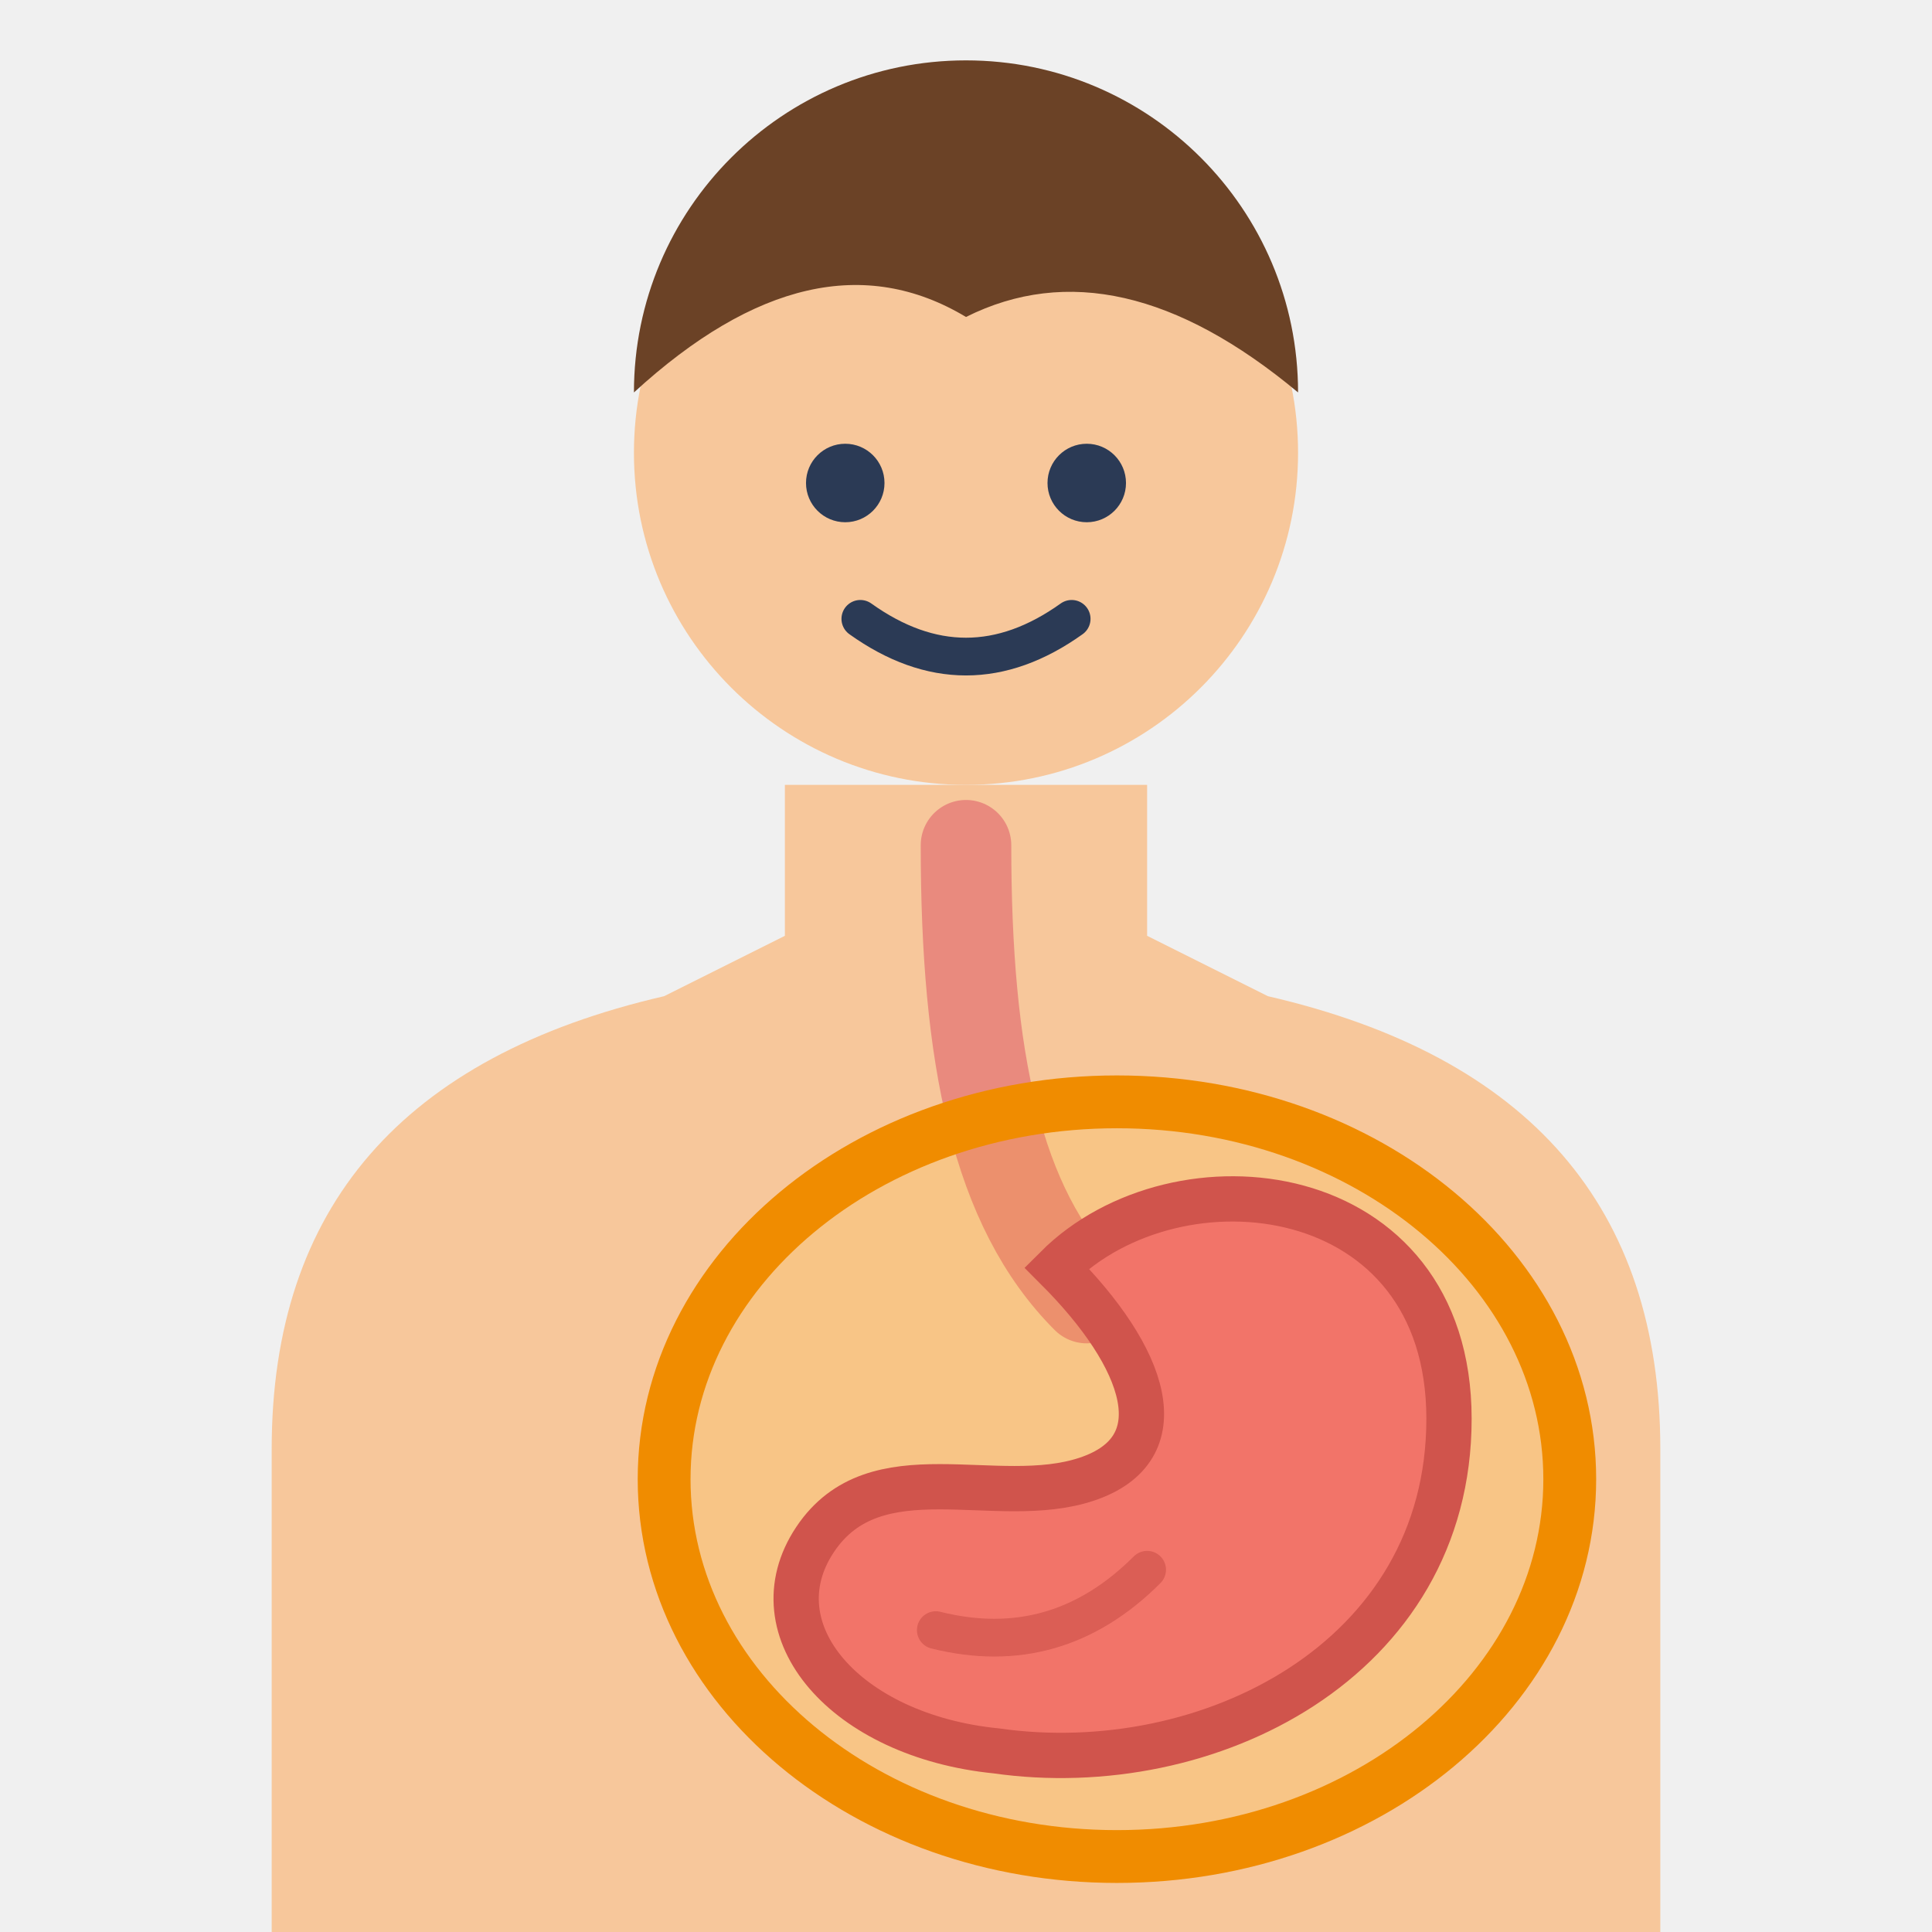
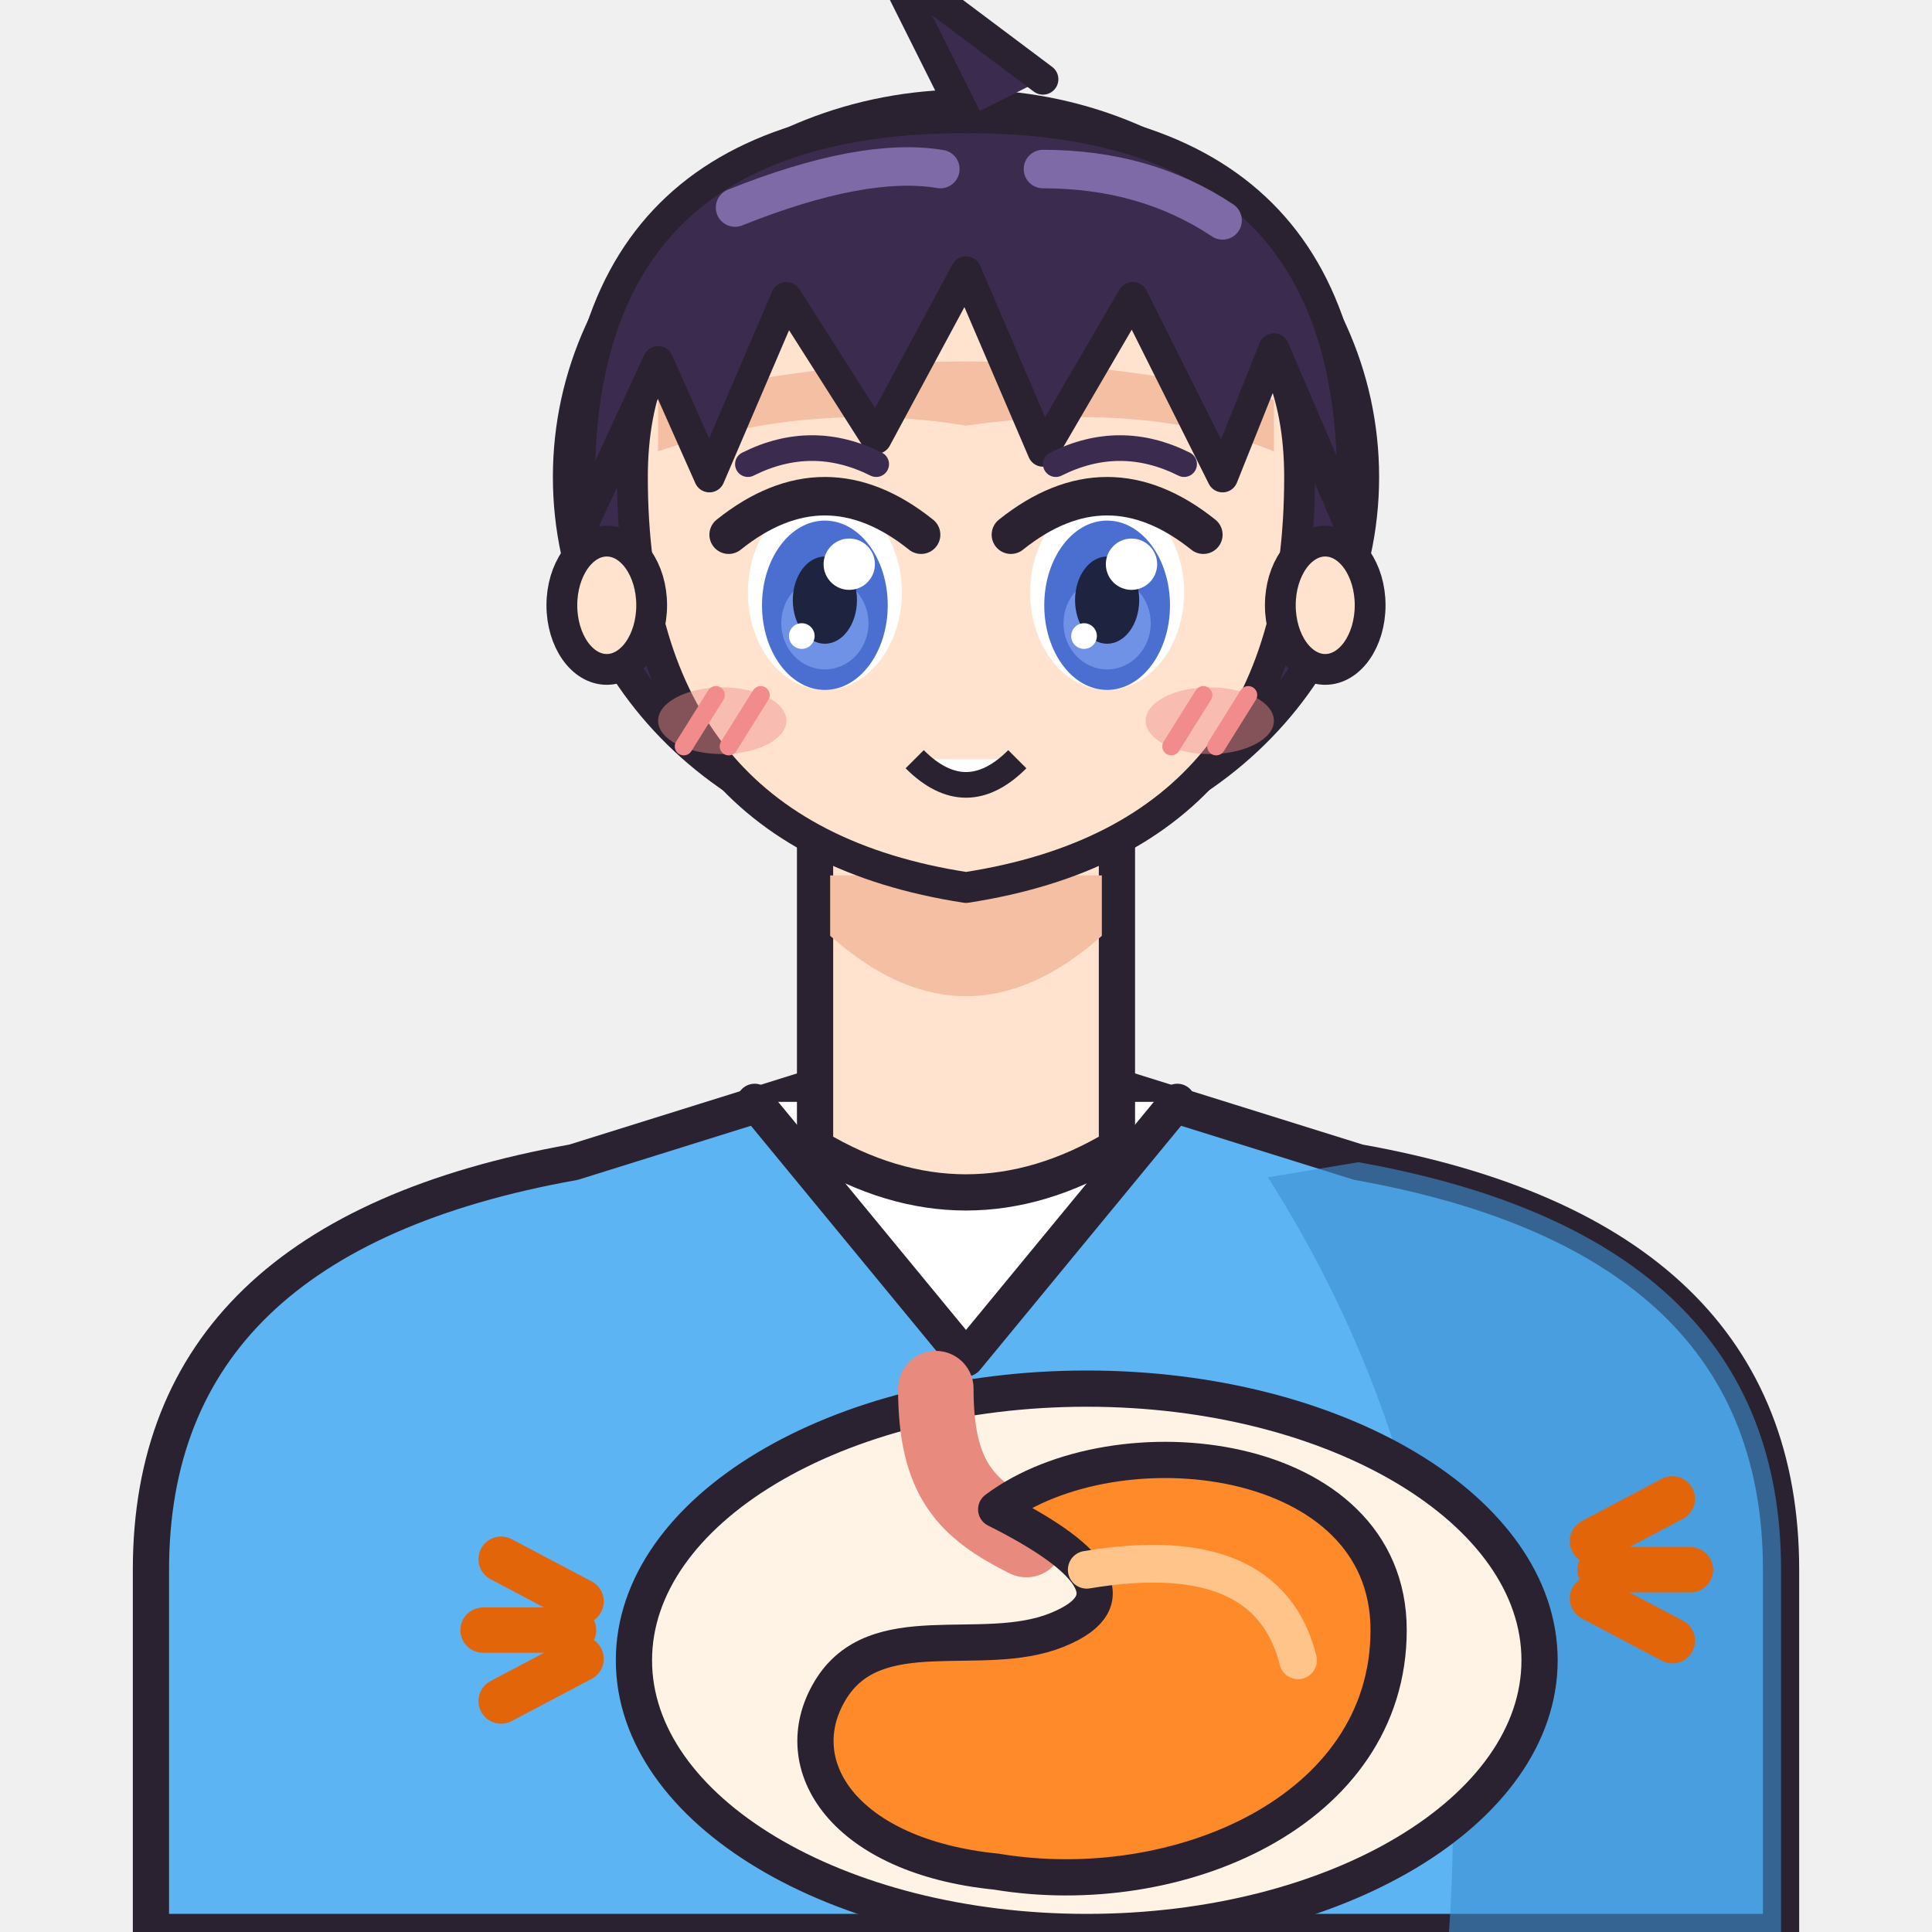
<svg xmlns="http://www.w3.org/2000/svg" viewBox="0 0 128 128" width="128" height="128">
-   <path d="M18,128 V96 Q18,72 44,66 L52,62 V52 H76 V62 L84,66 Q110,72 110,96 V128 Z" fill="#F7C79B" />
-   <circle cx="64" cy="30" r="22" fill="#F7C79B" />
-   <path d="M42,26 a22,22 0 0 1 44,0 q-12,-10 -22,-5 q-10,-6 -22,5 Z" fill="#6B4226" />
-   <circle cx="56" cy="32" r="2.6" fill="#2B3A55" />
-   <circle cx="72" cy="32" r="2.6" fill="#2B3A55" />
-   <path d="M57,41 q7,5 14,0" stroke="#2B3A55" stroke-width="2.5" fill="none" stroke-linecap="round" />
-   <path d="M64,56 C64,70 66,80 72,86" stroke="#E98A7E" stroke-width="6" fill="none" stroke-linecap="round" />
-   <path d="M70,84 C78,76 96,78 96,94 C96,110 80,118 66,116 C56,115 50,108 54,102 C58,96 66,100 72,98 C78,96 76,90 70,84 Z" fill="#F06A7A" stroke="#C94458" stroke-width="3" />
-   <path d="M62,108 q8,2 14,-4" stroke="#C94458" stroke-width="2.5" fill="none" stroke-linecap="round" opacity=".7" />
-   <ellipse cx="74" cy="98" rx="30" ry="25" fill="#FFB703" fill-opacity=".14" stroke="#F08C00" stroke-width="3.5" />
+   <path d="M10,128 V104 Q10,82 38,77 L54,72 H74 L90,77 Q118,82 118,104 V128 Z" fill="#5DB4F2" stroke="#2A2230" stroke-width="2.4" stroke-linejoin="round" stroke-linecap="round" />
+   <path d="M84,78 L90,77 Q118,82 118,104 V128 H96 Q98,100 84,78 Z" fill="#3C8FD3" opacity=".6" />
+   <path d="M50,73 L64,90 L78,73" fill="#FFFFFF" stroke="#2A2230" stroke-width="2.4" stroke-linejoin="round" stroke-linecap="round" />
+   <path d="M54,56 V76 Q64,82 74,76 V56 Z" fill="#FFE3CF" stroke="#2A2230" stroke-width="2.4" stroke-linejoin="round" stroke-linecap="round" />
+   <path d="M55,62 Q64,70 73,62 V58 H55 Z" fill="#F4BFA2" />
+   <g transform="translate(64,35) scale(0.85) translate(-64,-40)">
+     <ellipse cx="64" cy="36" rx="31" ry="29" fill="#3B2C4F" stroke="#2A2230" stroke-width="2.4" stroke-linejoin="round" stroke-linecap="round" />
+     <path d="M38,36 Q38,64 64,68 Q90,64 90,36 Q90,16 64,16 Q38,16 38,36 Z" fill="#FFE3CF" stroke="#2A2230" stroke-width="2.4" stroke-linejoin="round" stroke-linecap="round" />
+     <ellipse cx="36" cy="46" rx="3.5" ry="5" fill="#FFE3CF" stroke="#2A2230" stroke-width="2.4" stroke-linejoin="round" stroke-linecap="round" />
+     <ellipse cx="92" cy="46" rx="3.5" ry="5" fill="#FFE3CF" stroke="#2A2230" stroke-width="2.4" stroke-linejoin="round" stroke-linecap="round" />
+     <path d="M40,34 Q52,30 64,32 Q78,30 88,34 L88,30 Q64,24 40,30 Z" fill="#F4BFA2" />
+     <path d="M34,40 Q32,8 64,8 Q96,8 94,40 L88,26 L84,36 L77,22 L70,34 L64,20 L57,33 L50,22 L44,36 L40,27 Z" fill="#3B2C4F" stroke="#2A2230" stroke-width="2.4" stroke-linejoin="round" stroke-linecap="round" />
+     <path d="M64,8 L58,-4 L70,5" fill="#3B2C4F" stroke="#2A2230" stroke-width="2.4" stroke-linejoin="round" stroke-linecap="round" />
+     <path d="M46,15 Q56,11 62,12 M70,12 Q78,12 84,16" fill="none" stroke="#7E6AA6" stroke-width="3" stroke-linecap="round" />
+     <ellipse cx="53" cy="45" rx="6" ry="7.6" fill="#fff" />
+     <ellipse cx="53" cy="46" rx="4.9" ry="6.6" fill="#4A6FD0" />
+     <ellipse cx="53" cy="47.4" rx="3.4" ry="3.6" fill="#7FA0F0" opacity=".7" />
+     <ellipse cx="53" cy="45.6" rx="2.5" ry="3.4" fill="#1E2340" />
+     <circle cx="54.9" cy="42.8" r="2" fill="#fff" />
+     <circle cx="51.2" cy="48.4" r="1" fill="#fff" />
+     <path d="M45.5,40.5 Q53,34.5 60.5,40.5" fill="none" stroke="#2A2230" stroke-width="3" stroke-linecap="round" />
+     <ellipse cx="75" cy="45" rx="6" ry="7.6" fill="#fff" />
+     <ellipse cx="75" cy="46" rx="4.9" ry="6.6" fill="#4A6FD0" />
+     <ellipse cx="75" cy="47.4" rx="3.4" ry="3.6" fill="#7FA0F0" opacity=".7" />
+     <ellipse cx="75" cy="45.6" rx="2.5" ry="3.4" fill="#1E2340" />
+     <circle cx="76.9" cy="42.8" r="2" fill="#fff" />
+     <circle cx="73.2" cy="48.4" r="1" fill="#fff" />
+     <path d="M67.5,40.5 Q75,34.5 82.5,40.5" fill="none" stroke="#2A2230" stroke-width="3" stroke-linecap="round" />
+     <path d="M47,35 q5,-2.5 10,0 M71,35 q5,-2.5 10,0" fill="none" stroke="#3B2C4F" stroke-width="2" stroke-linecap="round" />
+     <ellipse cx="45" cy="55" rx="5" ry="2.6" fill="#F28B8B" opacity=".45" />
+     <ellipse cx="83" cy="55" rx="5" ry="2.6" fill="#F28B8B" opacity=".45" />
+     <line x1="42" y1="57" x2="44.5" y2="53" stroke="#F28B8B" stroke-width="1.4" stroke-linecap="round" />
+     <line x1="45.5" y1="57" x2="48.0" y2="53" stroke="#F28B8B" stroke-width="1.4" stroke-linecap="round" />
+     <line x1="80" y1="57" x2="82.5" y2="53" stroke="#F28B8B" stroke-width="1.4" stroke-linecap="round" />
+     <line x1="83.5" y1="57" x2="86.0" y2="53" stroke="#F28B8B" stroke-width="1.4" stroke-linecap="round" />
+     <path d="M60,58 Q64,62 68,58" fill="#fff" stroke="#2A2230" stroke-width="2" stroke-linejoin="round" />
+   </g>
+   <ellipse cx="72" cy="110" rx="30" ry="18" fill="#FFF3E6" stroke="#2A2230" stroke-width="2.4" stroke-linejoin="round" stroke-linecap="round" />
+   <path d="M62,92 C62,98 64,100 68,102" fill="none" stroke="#E98A7E" stroke-width="5" stroke-linecap="round" />
+   <path d="M66,100 C74,94 92,96 92,108 C92,120 78,126 66,124 C56,123 52,117 55,112 C58,107 65,110 70,108 C75,106 72,103 66,100 Z" fill="#FF8A2A" stroke="#2A2230" stroke-width="2.4" stroke-linejoin="round" stroke-linecap="round" />
+   <path d="M72,104 Q84,102 86,110" fill="none" stroke="#FFC48A" stroke-width="2.5" stroke-linecap="round" />
+   <line x1="38.5" y1="109.9" x2="33.2" y2="112.7" stroke="#E2650A" stroke-width="3" stroke-linecap="round" />
+   <line x1="38.0" y1="108.0" x2="32.0" y2="108.0" stroke="#E2650A" stroke-width="3" stroke-linecap="round" />
+   <line x1="38.5" y1="106.1" x2="33.2" y2="103.3" stroke="#E2650A" stroke-width="3" stroke-linecap="round" />
+   <line x1="105.5" y1="102.1" x2="110.8" y2="99.3" stroke="#E2650A" stroke-width="3" stroke-linecap="round" />
+   <line x1="106.0" y1="104.0" x2="112.0" y2="104.0" stroke="#E2650A" stroke-width="3" stroke-linecap="round" />
+   <line x1="105.5" y1="105.9" x2="110.8" y2="108.7" stroke="#E2650A" stroke-width="3" stroke-linecap="round" />
</svg>
